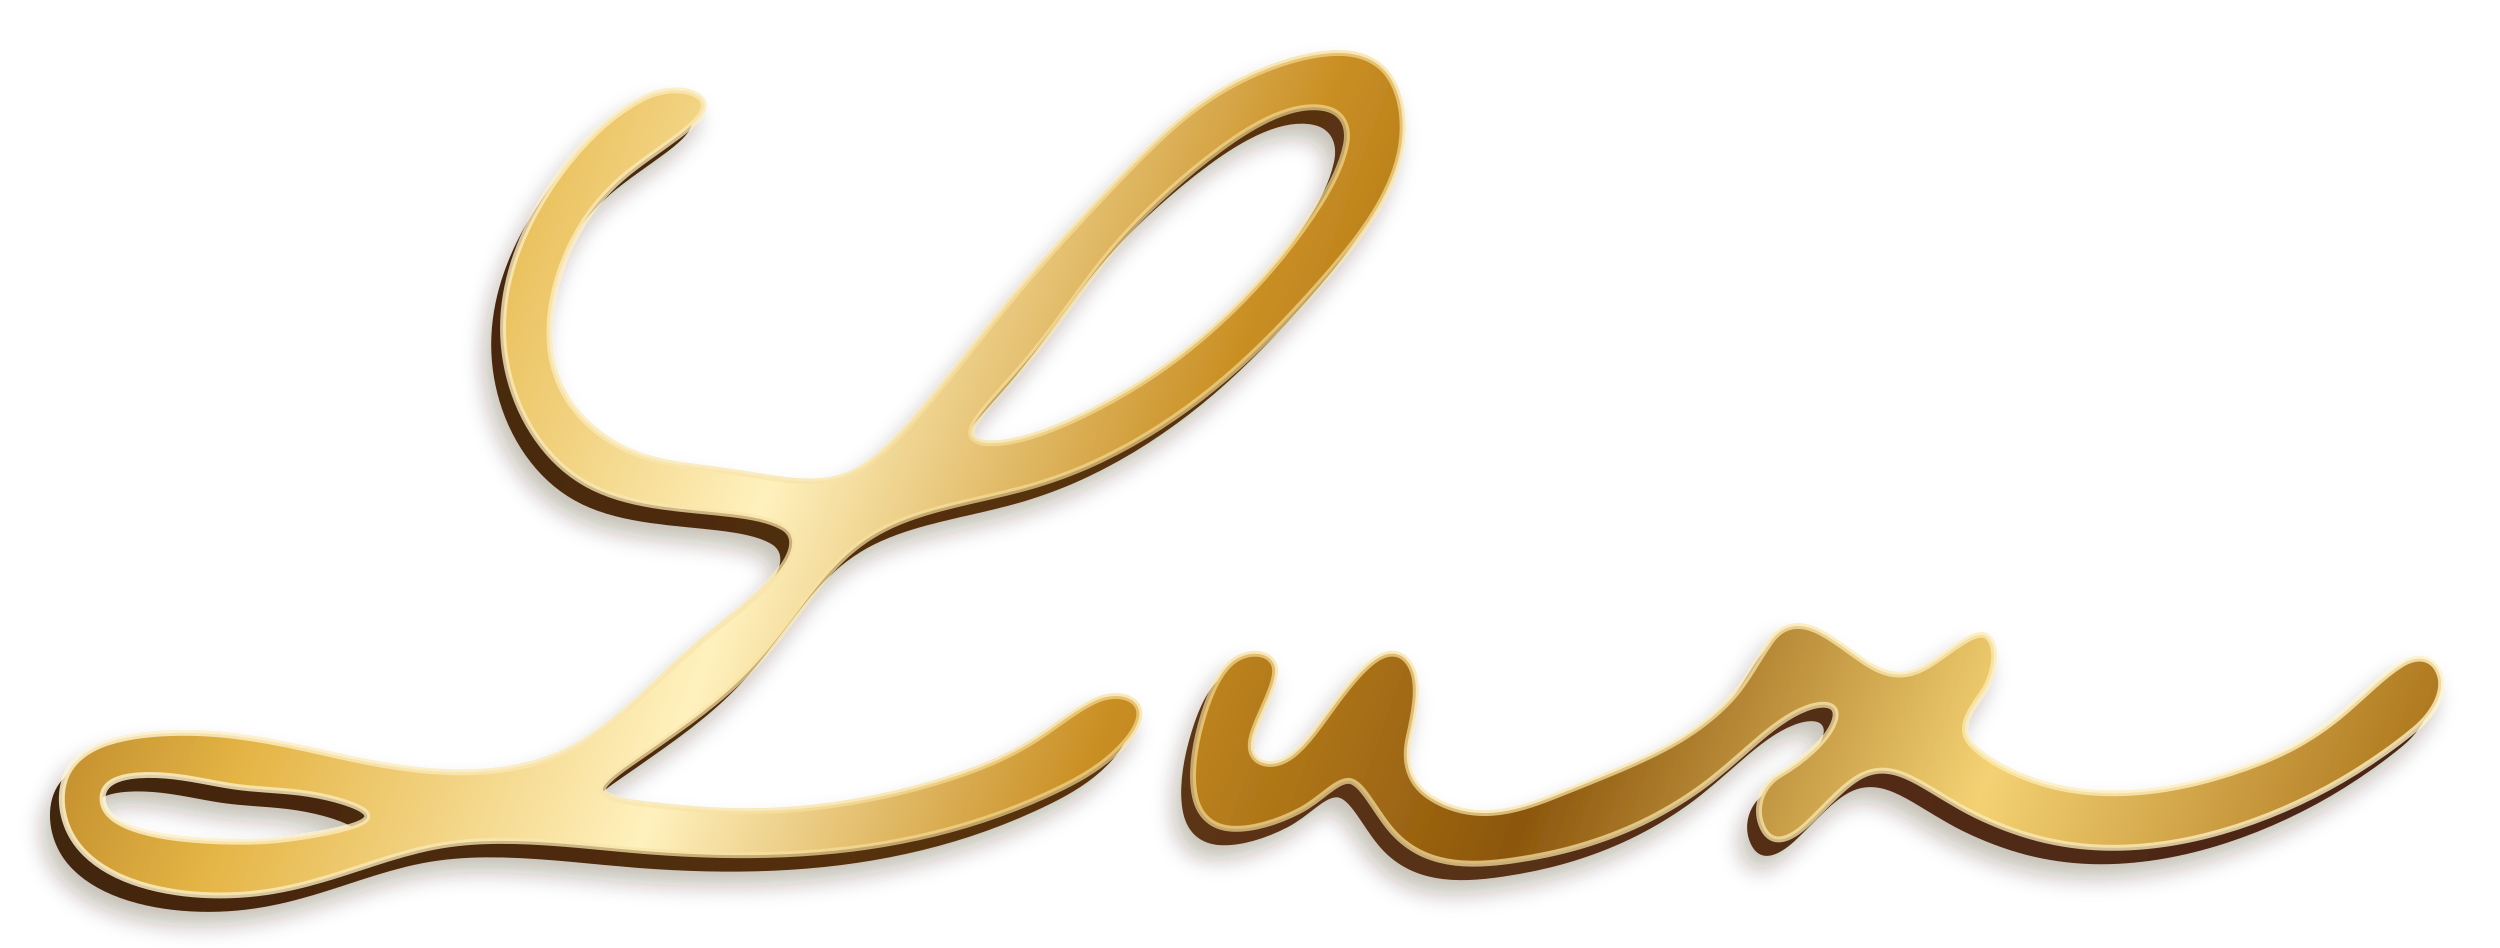
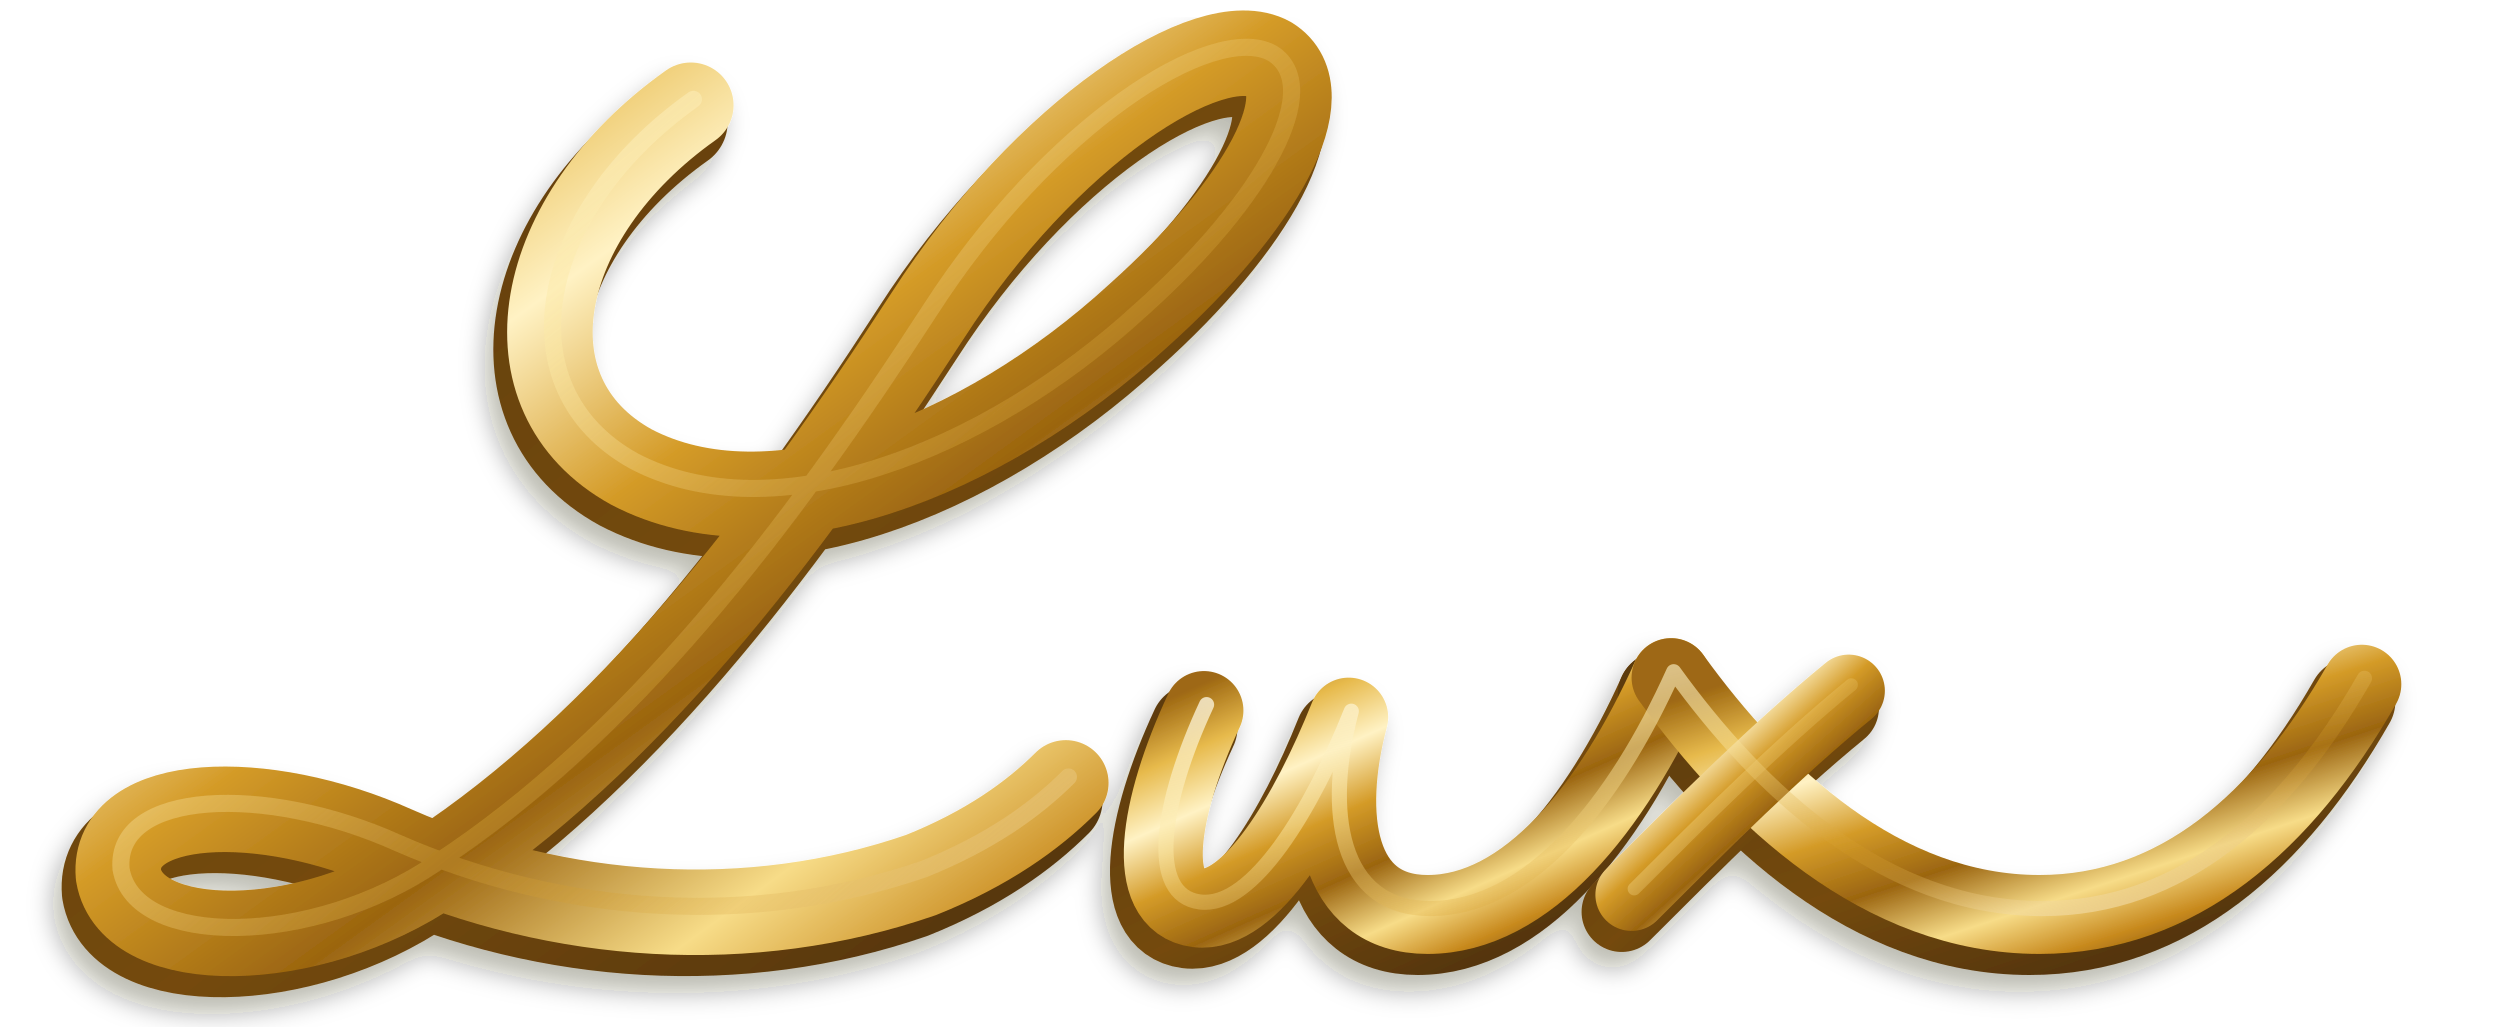
- <svg xmlns="http://www.w3.org/2000/svg" viewBox="0 0 380 144" width="380" height="144" fill="none" role="img" aria-label="Lux">
+ <svg xmlns="http://www.w3.org/2000/svg" viewBox="0 0 380 156" width="380" height="156" fill="none">
  <defs>
-     <linearGradient id="luxGoldLeaf" gradientUnits="userSpaceOnUse" x1="12" y1="8" x2="368" y2="136">
-       <stop offset="0%" stop-color="#9A6210" />
-       <stop offset="16%" stop-color="#E5B546" />
-       <stop offset="32%" stop-color="#FFF1BE" />
-       <stop offset="48%" stop-color="#C98E22" />
-       <stop offset="65%" stop-color="#8C560C" />
-       <stop offset="82%" stop-color="#F4D273" />
-       <stop offset="100%" stop-color="#A66D14" />
+     <linearGradient id="goldLeafBody" x1="6%" y1="4%" x2="94%" y2="96%">
+       <stop offset="0%" stop-color="#9E6812" />
+       <stop offset="15%" stop-color="#E7BA4C" />
+       <stop offset="30%" stop-color="#FFF2C4" />
+       <stop offset="46%" stop-color="#D49B28" />
+       <stop offset="62%" stop-color="#9B6510" />
+       <stop offset="78%" stop-color="#F7DC88" />
+       <stop offset="91%" stop-color="#C88A1E" />
+       <stop offset="100%" stop-color="#8C580A" />
    </linearGradient>
-     <linearGradient id="luxGoldRim" gradientUnits="userSpaceOnUse" x1="12" y1="6" x2="368" y2="134">
-       <stop offset="0%" stop-color="#FFF8DF" stop-opacity="0.9" />
-       <stop offset="45%" stop-color="#F6DC92" stop-opacity="0.65" />
-       <stop offset="100%" stop-color="#FFF3C8" stop-opacity="0.8" />
+     <linearGradient id="goldLeafSheen" x1="0%" y1="0%" x2="100%" y2="90%">
+       <stop offset="0%" stop-color="#FFFDF5" stop-opacity="0.82" />
+       <stop offset="38%" stop-color="#FBE8A4" stop-opacity="0.52" />
+       <stop offset="70%" stop-color="#D49B28" stop-opacity="0.22" />
+       <stop offset="100%" stop-color="#FFF9E2" stop-opacity="0.6" />
    </linearGradient>
-     <linearGradient id="luxEspressoDepth" gradientUnits="userSpaceOnUse" x1="10" y1="10" x2="370" y2="138">
-       <stop offset="0%" stop-color="#3B210B" />
-       <stop offset="52%" stop-color="#5C3412" />
-       <stop offset="100%" stop-color="#4A2518" />
+     <linearGradient id="goldBronzeDepth" x1="0%" y1="0%" x2="100%" y2="100%">
+       <stop offset="0%" stop-color="#5C3A08" />
+       <stop offset="55%" stop-color="#744A0C" />
+       <stop offset="100%" stop-color="#4A2E05" />
    </linearGradient>
-     <filter id="luxDropShadow" x="-6%" y="-8%" width="114%" height="122%">
-       <feDropShadow dx="-1.2" dy="2.2" stdDeviation="1.6" flood-color="#2B1A0E" flood-opacity="0.28" />
+     <filter id="goldDrop" x="-8%" y="-10%" width="120%" height="128%">
+       <feDropShadow dx="-1.4" dy="2.6" stdDeviation="1.9" flood-color="#2B1E0D" flood-opacity="0.3" />
    </filter>
  </defs>
-   <g filter="url(#luxDropShadow)">
-     <path transform="translate(-1.8, 2.5)" d="M 39.17 135.77 C 35.55 136.20, 31.68 136.23, 27.97 135.79 C 24.27 135.35, 20.72 134.45, 17.73 133.01 C 14.75 131.57, 12.33 129.60, 10.88 127.03 C 9.44 124.46, 8.96 121.24, 9.83 118.55 C 10.70 115.85, 13.13 113.91, 16.48 112.83 C 19.83 111.76, 23.93 111.41, 27.68 111.39 C 31.43 111.37, 34.94 111.71, 38.31 112.23 C 41.69 112.75, 44.94 113.45, 48.16 114.17 C 51.39 114.89, 54.59 115.62, 57.87 116.20 C 61.16 116.78, 64.53 117.21, 67.89 117.34 C 71.25 117.48, 74.60 117.32, 77.84 116.74 C 81.08 116.16, 84.21 115.15, 87.13 113.59 C 90.06 112.02, 92.79 109.93, 95.43 107.63 C 98.08 105.34, 100.63 102.84, 103.18 100.46 C 105.74 98.08, 108.34 95.96, 110.97 93.88 C 113.59 91.80, 116.39 89.44, 118.66 86.49 C 120.94 83.53, 120.93 81.27, 119.00 80.16 C 117.08 79.05, 114.27 78.53, 111.05 78.14 C 107.83 77.75, 104.20 77.51, 100.59 76.99 C 96.99 76.47, 93.40 75.67, 90.29 74.16 C 87.17 72.66, 84.55 70.43, 82.45 67.74 C 80.35 65.05, 78.77 61.92, 77.77 58.63 C 76.77 55.34, 76.34 51.92, 76.49 48.58 C 76.64 45.24, 77.33 41.96, 78.45 38.79 C 79.57 35.62, 81.11 32.55, 82.93 29.66 C 84.76 26.76, 86.84 24.03, 89.21 21.54 C 91.58 19.05, 94.38 16.70, 97.66 14.99 C 100.95 13.28, 104.93 13.38, 106.45 14.88 C 107.97 16.38, 106.05 18.44, 103.21 20.58 C 100.36 22.73, 97.03 24.87, 94.54 27.05 C 92.06 29.23, 90.01 31.59, 88.26 34.49 C 86.51 37.39, 85.11 40.72, 84.30 44.14 C 83.49 47.56, 83.26 51.07, 83.85 54.36 C 84.44 57.64, 85.92 60.69, 88.20 63.20 C 90.48 65.71, 93.44 67.70, 96.53 68.91 C 99.61 70.12, 102.83 70.59, 106.20 71.01 C 109.57 71.42, 113.16 72.00, 116.75 72.56 C 120.33 73.12, 123.88 73.48, 127.01 72.75 C 130.13 72.03, 132.78 70.08, 135.19 67.72 C 137.60 65.36, 139.81 62.73, 141.96 60.14 C 144.11 57.55, 146.18 54.92, 148.27 52.28 C 150.36 49.64, 152.47 46.99, 154.68 44.36 C 156.88 41.72, 159.18 39.10, 161.51 36.52 C 163.84 33.94, 166.21 31.41, 168.55 28.94 C 170.90 26.48, 173.19 24.08, 175.55 21.82 C 177.92 19.55, 180.37 17.42, 183.12 15.51 C 185.87 13.60, 188.92 11.91, 192.46 10.52 C 196.00 9.12, 200.00 8.05, 203.45 8.05 C 206.91 8.04, 209.69 9.31, 211.28 11.80 C 212.87 14.29, 213.42 17.71, 213.13 20.93 C 212.84 24.14, 211.71 27.27, 210.10 30.28 C 208.48 33.29, 206.36 36.20, 204.09 38.97 C 201.82 41.75, 199.43 44.40, 197.10 46.92 C 194.76 49.43, 192.43 51.82, 190.02 54.08 C 187.61 56.34, 185.12 58.49, 182.48 60.52 C 179.84 62.55, 177.05 64.48, 174.13 66.24 C 171.21 67.99, 168.16 69.59, 165.00 70.96 C 161.84 72.32, 158.57 73.45, 155.23 74.33 C 151.89 75.22, 148.50 75.91, 145.22 76.71 C 141.93 77.51, 138.75 78.41, 135.81 79.72 C 132.88 81.02, 130.23 82.80, 127.88 85.10 C 125.52 87.40, 123.41 90.13, 121.28 92.93 C 119.16 95.73, 117.02 98.60, 114.62 101.18 C 112.23 103.77, 109.58 106.06, 106.86 108.17 C 104.14 110.28, 101.36 112.20, 98.73 114.05 C 96.09 115.91, 93.00 117.83, 91.87 119.40 C 90.74 120.98, 94.03 121.71, 97.85 122.18 C 101.67 122.64, 105.21 122.98, 108.64 123.16 C 112.08 123.34, 115.42 123.34, 118.83 123.14 C 122.23 122.94, 125.66 122.55, 129.04 121.99 C 132.43 121.43, 135.78 120.70, 139.04 119.84 C 142.29 118.97, 145.44 117.99, 148.47 116.84 C 151.50 115.69, 154.46 114.30, 157.56 112.30 C 160.65 110.30, 163.90 107.59, 166.83 106.36 C 169.77 105.14, 172.84 105.94, 173.16 108.12 C 173.48 110.30, 170.86 113.40, 168.17 115.56 C 165.49 117.72, 162.27 119.36, 159.06 120.82 C 155.86 122.29, 152.62 123.54, 149.36 124.62 C 146.10 125.69, 142.81 126.58, 139.50 127.30 C 136.19 128.03, 132.85 128.59, 129.50 129.01 C 126.15 129.42, 122.77 129.70, 119.38 129.85 C 115.99 130.00, 112.58 130.02, 109.16 129.95 C 105.74 129.87, 102.30 129.69, 98.85 129.43 C 95.40 129.16, 91.94 128.81, 88.49 128.49 C 85.05 128.18, 81.63 127.92, 78.26 127.84 C 74.89 127.76, 71.58 127.87, 68.35 128.32 C 65.13 128.76, 62.02 129.58, 58.90 130.54 C 55.78 131.50, 52.66 132.60, 49.41 133.56 C 46.17 134.52, 42.79 135.34, 39.17 135.77 Z M 150.07 67.35 C 152.23 67.49, 154.94 66.93, 157.86 65.95 C 160.78 64.96, 163.91 63.56, 166.90 61.99 C 169.90 60.43, 172.71 58.76, 175.27 57.04 C 177.84 55.32, 180.20 53.53, 182.45 51.63 C 184.70 49.73, 186.85 47.72, 188.96 45.58 C 191.06 43.43, 193.11 41.14, 195.07 38.69 C 197.03 36.25, 198.94 33.64, 200.68 30.86 C 202.41 28.08, 203.95 25.06, 204.57 22.12 C 205.20 19.18, 204.01 17.11, 201.66 16.53 C 199.31 15.96, 196.59 16.48, 193.84 17.64 C 191.08 18.80, 188.24 20.60, 185.53 22.60 C 182.81 24.60, 180.26 26.74, 177.94 28.82 C 175.61 30.90, 173.49 32.98, 171.50 35.14 C 169.51 37.30, 167.66 39.55, 165.86 41.92 C 164.06 44.30, 162.30 46.77, 160.41 49.30 C 158.52 51.83, 156.47 54.42, 154.20 56.99 C 151.94 59.55, 149.55 62.09, 148.22 64.13 C 146.89 66.17, 147.90 67.22, 150.07 67.35 Z M 230.17 130.76 C 226.76 131.26, 223.26 131.54, 220.00 130.95 C 216.75 130.36, 213.73 128.90, 211.27 125.91 C 208.81 122.93, 206.90 118.68, 204.96 118.69 C 203.02 118.69, 200.76 121.55, 197.51 123.24 C 194.25 124.94, 190.42 126.12, 187.36 125.97 C 184.31 125.83, 182.29 124.09, 181.64 121.06 C 180.98 118.04, 181.46 113.98, 182.51 110.15 C 183.55 106.32, 184.99 102.66, 187.16 100.74 C 189.32 98.82, 193.02 98.82, 193.73 101.25 C 194.45 103.68, 190.92 108.98, 190.22 112.30 C 189.53 115.63, 192.24 116.70, 194.65 115.83 C 197.06 114.97, 199.19 112.20, 201.43 109.10 C 203.67 106.01, 206.18 102.47, 208.72 100.52 C 211.27 98.57, 213.61 99.10, 214.69 101.83 C 215.77 104.56, 214.91 108.57, 214.12 112.10 C 213.33 115.63, 214.07 118.86, 217.02 120.94 C 219.97 123.01, 223.56 123.78, 226.81 123.55 C 230.05 123.32, 233.25 122.21, 236.44 120.94 C 239.64 119.67, 242.87 118.38, 246.03 117.05 C 249.19 115.71, 252.28 114.29, 255.17 112.57 C 258.05 110.84, 260.73 108.82, 263.07 106.30 C 265.41 103.78, 267.22 100.23, 269.13 97.52 C 271.04 94.81, 273.71 94.56, 276.62 96.07 C 279.53 97.58, 282.11 99.97, 284.66 101.37 C 287.21 102.76, 289.85 103.17, 293.20 101.10 C 296.56 99.03, 300.35 95.42, 302.07 96.78 C 303.80 98.15, 303.30 102.62, 301.16 105.58 C 299.03 108.55, 297.54 111.04, 299.80 113.32 C 302.05 115.61, 305.59 117.38, 308.85 118.54 C 312.10 119.71, 315.49 120.32, 318.91 120.51 C 322.33 120.70, 325.78 120.46, 329.17 119.92 C 332.55 119.38, 335.88 118.54, 339.04 117.52 C 342.20 116.49, 345.15 115.36, 348.02 113.89 C 350.89 112.41, 353.70 110.56, 356.64 108.03 C 359.57 105.50, 362.59 102.43, 365.16 100.91 C 367.73 99.39, 370.04 100.05, 370.86 102.60 C 371.67 105.15, 369.97 108.44, 366.97 110.92 C 363.98 113.40, 360.98 115.46, 358.14 117.25 C 355.29 119.03, 352.47 120.55, 349.47 121.96 C 346.46 123.37, 343.31 124.63, 340.06 125.68 C 336.81 126.73, 333.46 127.57, 330.08 128.12 C 326.69 128.67, 323.27 128.94, 319.87 128.85 C 316.46 128.75, 313.08 128.29, 309.76 127.43 C 306.45 126.56, 303.23 125.32, 300.18 123.83 C 297.12 122.33, 294.29 120.39, 291.58 118.89 C 288.86 117.39, 286.22 116.49, 283.39 117.71 C 280.55 118.93, 277.45 122.67, 274.67 125.26 C 271.89 127.85, 269.32 128.61, 267.97 125.88 C 266.62 123.15, 267.51 119.48, 270.71 117.66 C 273.91 115.83, 277.81 112.50, 278.80 109.71 C 279.79 106.91, 277.27 106.63, 274.51 107.68 C 271.76 108.73, 269.13 110.81, 266.49 113.11 C 263.84 115.40, 261.16 117.84, 258.35 119.86 C 255.53 121.87, 252.60 123.59, 249.56 125.05 C 246.52 126.50, 243.38 127.68, 240.14 128.63 C 236.91 129.57, 233.58 130.27, 230.17 130.76 Z M 35.28 127.93 C 37.00 127.96, 38.51 127.94, 40.02 127.86 C 41.52 127.77, 43.01 127.62, 44.68 127.38 C 46.36 127.15, 48.33 126.82, 50.25 126.42 C 52.17 126.01, 53.96 125.53, 54.99 124.99 C 56.01 124.45, 56.10 123.84, 55.27 123.23 C 54.44 122.62, 52.82 122.03, 51.02 121.54 C 49.22 121.05, 47.31 120.70, 45.55 120.48 C 43.80 120.27, 42.11 120.15, 40.45 120.03 C 38.78 119.91, 37.14 119.77, 35.47 119.53 C 33.81 119.28, 32.12 118.94, 30.40 118.63 C 28.68 118.32, 26.92 118.03, 25.12 117.89 C 23.32 117.75, 21.39 117.74, 19.69 118.01 C 17.99 118.28, 16.60 118.87, 15.99 119.86 C 15.39 120.84, 15.48 122.09, 16.05 123.07 C 16.61 124.04, 17.67 124.82, 19.05 125.45 C 20.42 126.08, 22.11 126.56, 23.94 126.92 C 25.78 127.28, 27.75 127.52, 29.70 127.67 C 31.65 127.83, 33.57 127.91, 35.28 127.93 Z" fill="url(#luxEspressoDepth)" fill-rule="evenodd" />
-     <path d="M 39.17 135.77 C 35.55 136.20, 31.68 136.23, 27.97 135.79 C 24.27 135.35, 20.72 134.45, 17.73 133.01 C 14.75 131.57, 12.33 129.60, 10.88 127.03 C 9.44 124.46, 8.96 121.24, 9.83 118.55 C 10.70 115.85, 13.13 113.91, 16.48 112.83 C 19.83 111.76, 23.93 111.41, 27.68 111.39 C 31.43 111.37, 34.94 111.71, 38.31 112.23 C 41.69 112.75, 44.94 113.45, 48.16 114.17 C 51.39 114.89, 54.59 115.62, 57.87 116.20 C 61.16 116.78, 64.53 117.21, 67.89 117.34 C 71.25 117.48, 74.60 117.32, 77.84 116.74 C 81.08 116.16, 84.21 115.15, 87.13 113.59 C 90.06 112.02, 92.79 109.93, 95.43 107.63 C 98.08 105.34, 100.63 102.84, 103.18 100.46 C 105.74 98.08, 108.34 95.96, 110.97 93.88 C 113.59 91.80, 116.39 89.44, 118.66 86.49 C 120.94 83.53, 120.93 81.27, 119.00 80.16 C 117.08 79.05, 114.27 78.53, 111.05 78.14 C 107.83 77.75, 104.20 77.51, 100.59 76.99 C 96.99 76.47, 93.40 75.67, 90.29 74.16 C 87.17 72.66, 84.55 70.43, 82.45 67.74 C 80.35 65.05, 78.77 61.92, 77.77 58.63 C 76.77 55.34, 76.34 51.92, 76.49 48.58 C 76.64 45.24, 77.33 41.96, 78.45 38.79 C 79.57 35.62, 81.11 32.55, 82.93 29.66 C 84.76 26.76, 86.84 24.03, 89.21 21.54 C 91.58 19.05, 94.38 16.70, 97.66 14.99 C 100.95 13.28, 104.93 13.38, 106.45 14.88 C 107.97 16.38, 106.05 18.44, 103.21 20.58 C 100.36 22.73, 97.03 24.87, 94.54 27.05 C 92.06 29.23, 90.01 31.59, 88.26 34.49 C 86.51 37.39, 85.11 40.72, 84.30 44.14 C 83.49 47.56, 83.26 51.07, 83.85 54.36 C 84.44 57.64, 85.92 60.69, 88.20 63.20 C 90.48 65.71, 93.44 67.70, 96.53 68.91 C 99.61 70.12, 102.83 70.59, 106.20 71.01 C 109.57 71.42, 113.16 72.00, 116.75 72.56 C 120.33 73.12, 123.88 73.48, 127.01 72.75 C 130.13 72.03, 132.78 70.08, 135.19 67.72 C 137.60 65.36, 139.81 62.73, 141.96 60.14 C 144.11 57.55, 146.18 54.92, 148.27 52.28 C 150.36 49.64, 152.47 46.99, 154.68 44.36 C 156.88 41.72, 159.18 39.10, 161.51 36.52 C 163.84 33.94, 166.21 31.41, 168.55 28.94 C 170.90 26.48, 173.19 24.08, 175.55 21.82 C 177.92 19.55, 180.37 17.42, 183.12 15.51 C 185.87 13.60, 188.92 11.91, 192.46 10.52 C 196.00 9.12, 200.00 8.05, 203.45 8.05 C 206.91 8.04, 209.69 9.31, 211.28 11.80 C 212.87 14.29, 213.42 17.71, 213.13 20.93 C 212.84 24.14, 211.71 27.27, 210.10 30.28 C 208.48 33.29, 206.36 36.20, 204.09 38.97 C 201.82 41.75, 199.43 44.40, 197.10 46.92 C 194.76 49.43, 192.43 51.82, 190.02 54.08 C 187.61 56.34, 185.12 58.49, 182.48 60.52 C 179.84 62.55, 177.05 64.48, 174.13 66.24 C 171.21 67.99, 168.16 69.59, 165.00 70.96 C 161.84 72.32, 158.57 73.45, 155.23 74.33 C 151.89 75.22, 148.50 75.91, 145.22 76.71 C 141.93 77.51, 138.75 78.41, 135.81 79.72 C 132.88 81.02, 130.23 82.80, 127.88 85.10 C 125.52 87.40, 123.41 90.13, 121.28 92.93 C 119.16 95.73, 117.02 98.60, 114.62 101.18 C 112.23 103.77, 109.58 106.06, 106.86 108.17 C 104.14 110.28, 101.36 112.20, 98.73 114.05 C 96.09 115.91, 93.00 117.83, 91.87 119.40 C 90.74 120.98, 94.03 121.71, 97.85 122.18 C 101.67 122.64, 105.21 122.98, 108.64 123.16 C 112.08 123.34, 115.42 123.34, 118.83 123.14 C 122.23 122.94, 125.66 122.55, 129.04 121.99 C 132.43 121.43, 135.78 120.70, 139.04 119.84 C 142.29 118.97, 145.44 117.99, 148.47 116.84 C 151.50 115.69, 154.46 114.30, 157.56 112.30 C 160.65 110.30, 163.90 107.59, 166.83 106.36 C 169.77 105.14, 172.84 105.94, 173.16 108.12 C 173.48 110.30, 170.86 113.40, 168.17 115.56 C 165.49 117.72, 162.27 119.36, 159.06 120.82 C 155.86 122.29, 152.62 123.54, 149.36 124.62 C 146.10 125.69, 142.81 126.58, 139.50 127.30 C 136.19 128.03, 132.85 128.59, 129.50 129.01 C 126.15 129.42, 122.77 129.70, 119.38 129.85 C 115.99 130.00, 112.58 130.02, 109.16 129.95 C 105.74 129.87, 102.30 129.69, 98.85 129.43 C 95.40 129.16, 91.94 128.81, 88.49 128.49 C 85.05 128.18, 81.63 127.92, 78.26 127.84 C 74.89 127.76, 71.58 127.87, 68.35 128.32 C 65.13 128.76, 62.02 129.58, 58.90 130.54 C 55.78 131.50, 52.66 132.60, 49.41 133.56 C 46.17 134.52, 42.79 135.34, 39.17 135.77 Z M 150.07 67.35 C 152.23 67.49, 154.94 66.93, 157.86 65.95 C 160.78 64.96, 163.91 63.56, 166.90 61.99 C 169.90 60.43, 172.71 58.76, 175.27 57.04 C 177.84 55.32, 180.20 53.53, 182.45 51.63 C 184.70 49.73, 186.85 47.72, 188.96 45.58 C 191.06 43.43, 193.11 41.14, 195.07 38.69 C 197.03 36.25, 198.94 33.64, 200.68 30.86 C 202.41 28.08, 203.95 25.06, 204.57 22.12 C 205.20 19.18, 204.01 17.11, 201.66 16.53 C 199.31 15.96, 196.59 16.48, 193.84 17.64 C 191.08 18.80, 188.24 20.60, 185.53 22.60 C 182.81 24.60, 180.26 26.74, 177.94 28.82 C 175.61 30.90, 173.49 32.98, 171.50 35.14 C 169.51 37.30, 167.66 39.55, 165.86 41.92 C 164.06 44.30, 162.30 46.77, 160.41 49.30 C 158.52 51.83, 156.47 54.42, 154.20 56.99 C 151.94 59.55, 149.55 62.09, 148.22 64.13 C 146.89 66.17, 147.90 67.22, 150.07 67.35 Z M 230.17 130.76 C 226.76 131.26, 223.26 131.54, 220.00 130.95 C 216.75 130.36, 213.73 128.90, 211.27 125.91 C 208.81 122.93, 206.90 118.68, 204.96 118.69 C 203.02 118.69, 200.76 121.55, 197.51 123.24 C 194.25 124.94, 190.42 126.12, 187.36 125.97 C 184.31 125.83, 182.29 124.09, 181.64 121.06 C 180.98 118.04, 181.46 113.98, 182.51 110.15 C 183.55 106.32, 184.99 102.66, 187.16 100.74 C 189.32 98.82, 193.02 98.82, 193.73 101.25 C 194.45 103.68, 190.92 108.98, 190.22 112.30 C 189.53 115.63, 192.24 116.70, 194.65 115.83 C 197.06 114.97, 199.19 112.20, 201.43 109.10 C 203.67 106.01, 206.18 102.47, 208.72 100.52 C 211.27 98.57, 213.61 99.10, 214.69 101.83 C 215.77 104.56, 214.91 108.57, 214.12 112.10 C 213.33 115.63, 214.07 118.86, 217.02 120.94 C 219.97 123.01, 223.56 123.78, 226.81 123.55 C 230.05 123.32, 233.25 122.21, 236.44 120.94 C 239.64 119.67, 242.87 118.38, 246.03 117.05 C 249.19 115.71, 252.28 114.29, 255.17 112.57 C 258.05 110.84, 260.73 108.82, 263.07 106.30 C 265.41 103.78, 267.22 100.23, 269.13 97.52 C 271.04 94.81, 273.71 94.56, 276.62 96.07 C 279.53 97.58, 282.11 99.97, 284.66 101.37 C 287.21 102.76, 289.85 103.17, 293.20 101.10 C 296.56 99.03, 300.35 95.42, 302.07 96.78 C 303.80 98.15, 303.30 102.62, 301.16 105.58 C 299.03 108.55, 297.54 111.04, 299.80 113.32 C 302.05 115.61, 305.59 117.38, 308.85 118.54 C 312.10 119.71, 315.49 120.32, 318.91 120.51 C 322.33 120.70, 325.78 120.46, 329.17 119.92 C 332.55 119.38, 335.88 118.54, 339.04 117.52 C 342.20 116.49, 345.15 115.36, 348.02 113.89 C 350.89 112.41, 353.70 110.56, 356.64 108.03 C 359.57 105.50, 362.59 102.43, 365.16 100.91 C 367.73 99.39, 370.04 100.05, 370.86 102.60 C 371.67 105.15, 369.97 108.44, 366.97 110.92 C 363.98 113.40, 360.98 115.46, 358.14 117.25 C 355.29 119.03, 352.47 120.55, 349.47 121.96 C 346.46 123.37, 343.31 124.63, 340.06 125.68 C 336.81 126.73, 333.46 127.57, 330.08 128.12 C 326.69 128.67, 323.27 128.94, 319.87 128.85 C 316.46 128.75, 313.08 128.29, 309.76 127.43 C 306.45 126.56, 303.23 125.32, 300.18 123.83 C 297.12 122.33, 294.29 120.39, 291.58 118.89 C 288.86 117.39, 286.22 116.49, 283.39 117.71 C 280.55 118.93, 277.45 122.67, 274.67 125.26 C 271.89 127.85, 269.32 128.61, 267.97 125.88 C 266.62 123.15, 267.51 119.48, 270.71 117.66 C 273.91 115.83, 277.81 112.50, 278.80 109.71 C 279.79 106.91, 277.27 106.63, 274.51 107.68 C 271.76 108.73, 269.13 110.81, 266.49 113.11 C 263.84 115.40, 261.16 117.84, 258.35 119.86 C 255.53 121.87, 252.60 123.59, 249.56 125.05 C 246.52 126.50, 243.38 127.68, 240.14 128.63 C 236.91 129.57, 233.58 130.27, 230.17 130.76 Z M 35.28 127.93 C 37.00 127.96, 38.51 127.94, 40.02 127.86 C 41.52 127.77, 43.01 127.62, 44.68 127.38 C 46.36 127.15, 48.33 126.82, 50.25 126.42 C 52.17 126.01, 53.96 125.53, 54.99 124.99 C 56.01 124.45, 56.10 123.84, 55.27 123.23 C 54.44 122.62, 52.82 122.03, 51.02 121.54 C 49.22 121.05, 47.31 120.70, 45.55 120.48 C 43.80 120.27, 42.11 120.15, 40.45 120.03 C 38.78 119.91, 37.14 119.77, 35.47 119.53 C 33.81 119.28, 32.12 118.94, 30.40 118.63 C 28.68 118.32, 26.92 118.03, 25.12 117.89 C 23.32 117.75, 21.39 117.74, 19.69 118.01 C 17.99 118.28, 16.60 118.87, 15.99 119.86 C 15.39 120.84, 15.48 122.09, 16.05 123.07 C 16.61 124.04, 17.67 124.82, 19.05 125.45 C 20.42 126.08, 22.11 126.56, 23.94 126.92 C 25.78 127.28, 27.75 127.52, 29.70 127.67 C 31.65 127.83, 33.57 127.91, 35.28 127.93 Z" fill="url(#luxGoldLeaf)" fill-rule="evenodd" stroke="url(#luxGoldRim)" stroke-width="0.9" stroke-linejoin="round" />
+   <g filter="url(#goldDrop)" stroke-linecap="round" stroke-linejoin="round" fill="none">
+     <g transform="translate(-1.5, 2.6)" stroke="url(#goldBronzeDepth)">
+       <path d="M 105 16 C 81 33, 76 60, 96 71 C 117 82, 149 70, 173 48 C 192 31, 201 14, 193 9 C 184 4, 159 20, 141 48 C 119 82, 95 113, 66 132 C 47 145, 20 145, 18 133 C 17 121, 40 120, 60 129 C 85 140, 114 142, 140 133 C 150 129, 157 124, 162 119" stroke-width="14.2" />
+       <path d="M 183 108 C 176 123, 174 137, 182 138 C 190 139, 199 124, 205 109 C 201 124, 203 139, 217 139 C 232 139, 245 123, 254 103" stroke-width="13.2" />
+       <path d="M 254 103 C 267 121, 286 139, 310 139 C 331 139, 347 125, 359 104" stroke-width="13.2" />
+       <path d="M 248 136 C 259 125, 270 114, 281 105" stroke-width="12.2" />
+     </g>
+     <g stroke="url(#goldLeafBody)">
+       <path d="M 105 16 C 81 33, 76 60, 96 71 C 117 82, 149 70, 173 48 C 192 31, 201 14, 193 9 C 184 4, 159 20, 141 48 C 119 82, 95 113, 66 132 C 47 145, 20 145, 18 133 C 17 121, 40 120, 60 129 C 85 140, 114 142, 140 133 C 150 129, 157 124, 162 119" stroke-width="13" />
+       <path d="M 183 108 C 176 123, 174 137, 182 138 C 190 139, 199 124, 205 109 C 201 124, 203 139, 217 139 C 232 139, 245 123, 254 103" stroke-width="12" />
+       <path d="M 254 103 C 267 121, 286 139, 310 139 C 331 139, 347 125, 359 104" stroke-width="12" />
+       <path d="M 248 136 C 259 125, 270 114, 281 105" stroke-width="11" />
+     </g>
+     <g transform="translate(0.4, -0.9)" stroke="url(#goldLeafSheen)">
+       <path d="M 105 16 C 81 33, 76 60, 96 71 C 117 82, 149 70, 173 48 C 192 31, 201 14, 193 9 C 184 4, 159 20, 141 48 C 119 82, 95 113, 66 132 C 47 145, 20 145, 18 133 C 17 121, 40 120, 60 129 C 85 140, 114 142, 140 133 C 150 129, 157 124, 162 119" stroke-width="2.6" />
+       <path d="M 183 108 C 176 123, 174 137, 182 138 C 190 139, 199 124, 205 109 C 201 124, 203 139, 217 139 C 232 139, 245 123, 254 103 C 267 121, 286 139, 310 139 C 331 139, 347 125, 359 104" stroke-width="2.3" />
+       <path d="M 248 136 C 259 125, 270 114, 281 105" stroke-width="2.0" />
+     </g>
  </g>
</svg>
